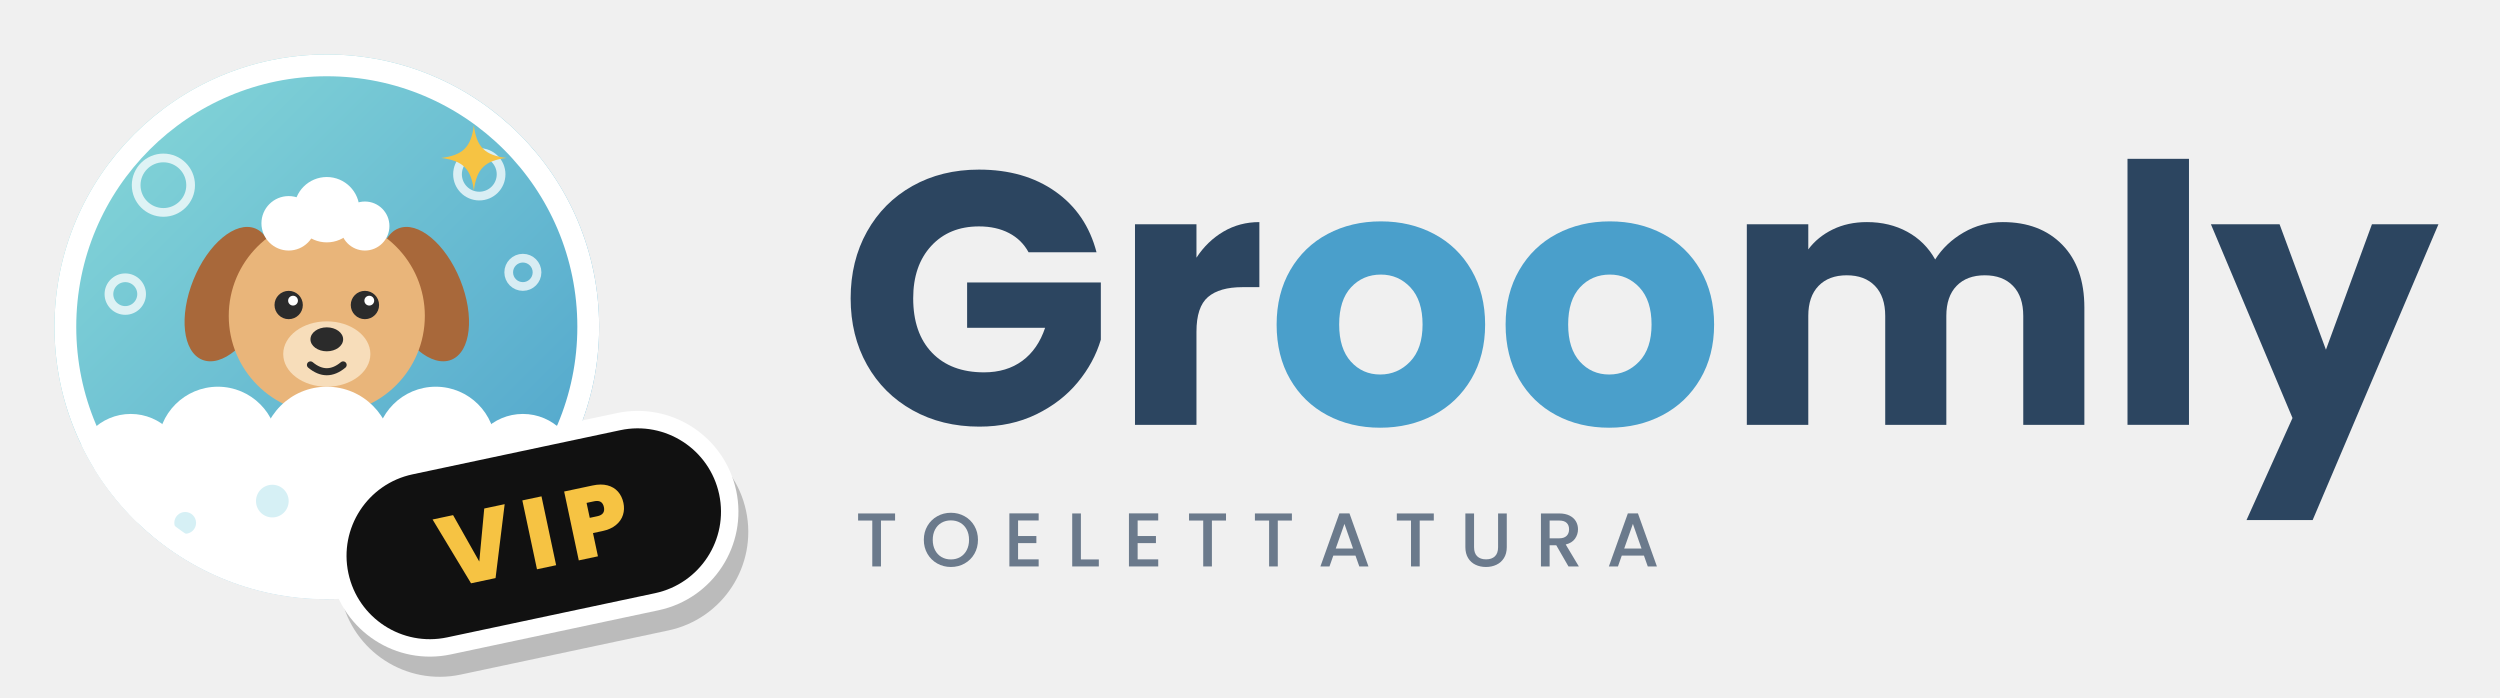
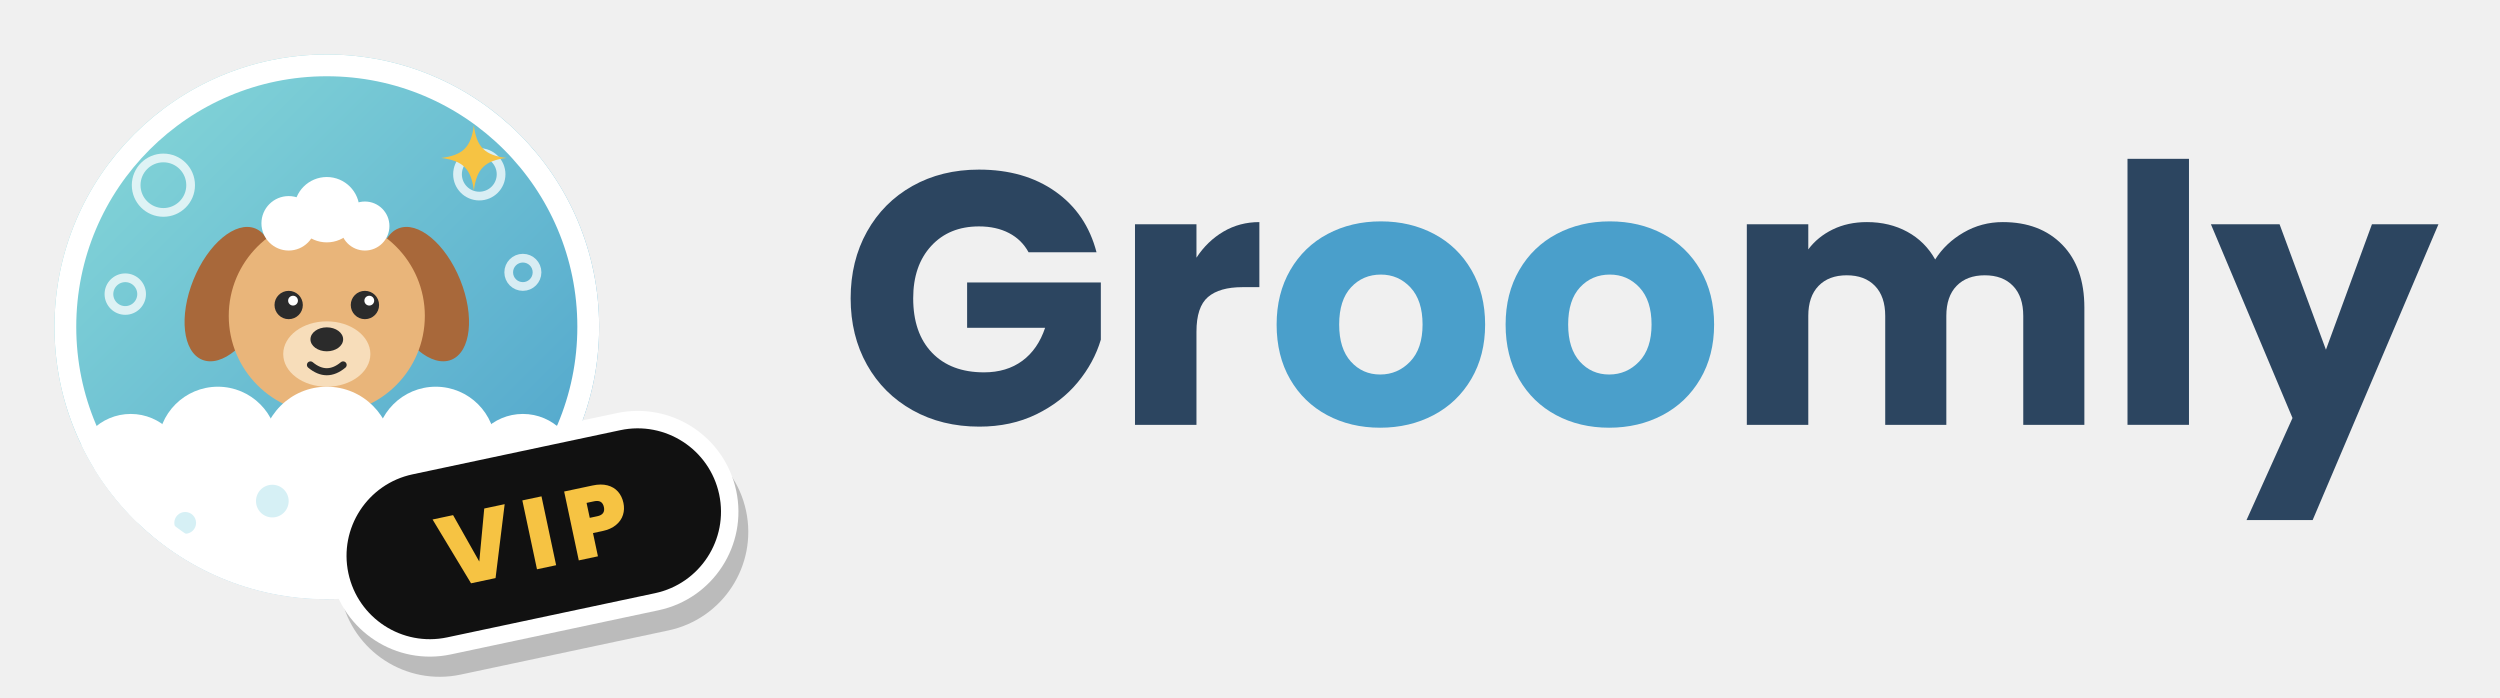
<svg xmlns="http://www.w3.org/2000/svg" viewBox="0 0 459 128" width="1377" height="384">
  <g transform="translate(10 10)">
    <defs>
      <clipPath id="groomly-vip-logo-orizzontale-clip">
        <circle cx="50" cy="50" r="50" />
      </clipPath>
      <linearGradient id="groomly-vip-logo-orizzontale-grad" x1="0" y1="0" x2="1" y2="1">
        <stop offset="0" stop-color="#8ADBD9" />
        <stop offset="1" stop-color="#4A9FCB" />
      </linearGradient>
    </defs>
    <g clip-path="url(#groomly-vip-logo-orizzontale-clip)">
      <rect width="100" height="100" fill="url(#groomly-vip-logo-orizzontale-grad)" />
      <g fill="none" stroke="#fff" stroke-opacity=".75" stroke-width="1.6">
        <circle cx="20" cy="24" r="5" />
        <circle cx="78" cy="22" r="4" />
        <circle cx="86" cy="40" r="2.6" />
        <circle cx="13" cy="44" r="3" />
      </g>
      <ellipse cx="32" cy="44" rx="7" ry="13" transform="rotate(22 32 44)" fill="#A8683A" />
      <ellipse cx="68" cy="44" rx="7" ry="13" transform="rotate(-22 68 44)" fill="#A8683A" />
      <circle cx="50" cy="48" r="18" fill="#E9B57A" />
      <circle cx="43" cy="46" r="2.6" fill="#2B2B2B" />
      <circle cx="57" cy="46" r="2.6" fill="#2B2B2B" />
      <circle cx="43.8" cy="45.2" r=".9" fill="#fff" />
      <circle cx="57.8" cy="45.2" r=".9" fill="#fff" />
      <ellipse cx="50" cy="55" rx="8" ry="6" fill="#F7DDBA" />
      <ellipse cx="50" cy="52.3" rx="3" ry="2.2" fill="#2B2B2B" />
      <path d="M47 57 Q50 59.5 53 57" fill="none" stroke="#2B2B2B" stroke-width="1.3" stroke-linecap="round" />
      <g fill="#fff">
        <circle cx="43" cy="31" r="5" />
        <circle cx="50" cy="28.5" r="6" />
        <circle cx="57" cy="31.5" r="4.5" />
      </g>
      <path class="vip-scintilla" transform="translate(77 19) scale(0.5)" d="M0 -12 C 1 -4, 4 -1, 12 0 C 4 1, 1 4, 0 12 C -1 4, -4 1, -12 0 C -4 -1, -1 -4, 0 -12 Z" fill="#F6C343" />
      <g fill="#fff">
        <rect x="0" y="76" width="100" height="30" />
        <circle cx="14" cy="76" r="10" />
        <circle cx="30" cy="72" r="11" />
        <circle cx="50" cy="73" r="12" />
        <circle cx="70" cy="72" r="11" />
        <circle cx="86" cy="76" r="10" />
      </g>
      <g fill="#D6F0F5">
        <circle cx="40" cy="82" r="3" />
        <circle cx="62" cy="85" r="2.4" />
        <circle cx="24" cy="86" r="2" />
      </g>
    </g>
    <circle cx="50" cy="50" r="48" fill="none" stroke="#fff" stroke-width="4" />
  </g>
  <g class="vip-bollino" transform="translate(98.00 98.00) rotate(-12) scale(1.000)">
    <rect x="-37.0" y="-14.5" width="76.0" height="37.0" rx="18.5" fill="#000" fill-opacity=".22" />
    <rect x="-38.0" y="-18.5" width="76.0" height="37.0" rx="18.5" fill="#fff" />
    <rect x="-34.8" y="-15.3" width="69.6" height="30.6" rx="15.3" fill="#111111" />
    <path d="M-4.098 -6.427 -8.554 6.5H-13.156L-17.63 -6.427H-13.779L-10.846 2.906L-7.93 -6.427Z M2.815 -6.427V6.5H-0.779V-6.427Z M12.441 2.136H10.662V6.5H7.068V-6.427H12.441Q13.999 -6.427 15.09 -5.877Q16.181 -5.327 16.731 -4.355Q17.281 -3.383 17.281 -2.118Q17.281 -0.944 16.74 0.018Q16.2 0.981 15.109 1.559Q14.018 2.136 12.441 2.136ZM13.614 -2.118Q13.614 -3.53 12.092 -3.53H10.662V-0.724H12.092Q13.614 -0.724 13.614 -2.118Z" fill="#F6C343" />
  </g>
  <g transform="translate(22 0)">
    <path d="M166.848 46.32Q165.594 44.01 163.251 42.789Q160.908 41.568 157.74 41.568Q152.262 41.568 148.962 45.165Q145.662 48.762 145.662 54.768Q145.662 61.17 149.127 64.767Q152.592 68.364 158.664 68.364Q162.822 68.364 165.693 66.252Q168.564 64.14 169.884 60.18H155.562V51.864H180.114V62.358Q178.86 66.582 175.857 70.212Q172.854 73.842 168.234 76.086Q163.614 78.33 157.806 78.33Q150.942 78.33 145.563 75.327Q140.184 72.324 137.181 66.978Q134.178 61.632 134.178 54.768Q134.178 47.904 137.181 42.525Q140.184 37.146 145.53 34.143Q150.876 31.14 157.74 31.14Q166.056 31.14 171.765 35.166Q177.474 39.192 179.322 46.32Z" fill="#2C4560" />
    <path d="M209.22 40.776V52.722H206.118Q201.894 52.722 199.782 54.537Q197.67 56.352 197.67 60.906V78.0H186.384V41.172H197.67V47.31Q199.65 44.274 202.62 42.525Q205.59 40.776 209.22 40.776Z" fill="#2C4560" />
    <path d="M212.388 59.586Q212.388 53.91 214.896 49.587Q217.404 45.264 221.76 42.954Q226.116 40.644 231.528 40.644Q236.94 40.644 241.296 42.954Q245.652 45.264 248.16 49.587Q250.668 53.91 250.668 59.586Q250.668 65.262 248.127 69.585Q245.586 73.908 241.197 76.218Q236.808 78.528 231.396 78.528Q225.984 78.528 221.661 76.218Q217.338 73.908 214.863 69.618Q212.388 65.328 212.388 59.586ZM239.184 59.586Q239.184 55.164 236.973 52.788Q234.762 50.412 231.528 50.412Q228.228 50.412 226.05 52.755Q223.872 55.098 223.872 59.586Q223.872 64.008 226.017 66.384Q228.162 68.76 231.396 68.76Q234.63 68.76 236.907 66.384Q239.184 64.008 239.184 59.586Z" fill="#4A9FCB" />
    <path d="M254.43 59.586Q254.43 53.91 256.938 49.587Q259.446 45.264 263.802 42.954Q268.158 40.644 273.57 40.644Q278.982 40.644 283.338 42.954Q287.694 45.264 290.202 49.587Q292.71 53.91 292.71 59.586Q292.71 65.262 290.169 69.585Q287.628 73.908 283.239 76.218Q278.85 78.528 273.438 78.528Q268.026 78.528 263.703 76.218Q259.38 73.908 256.905 69.618Q254.43 65.328 254.43 59.586ZM281.226 59.586Q281.226 55.164 279.015 52.788Q276.804 50.412 273.57 50.412Q270.27 50.412 268.092 52.755Q265.914 55.098 265.914 59.586Q265.914 64.008 268.059 66.384Q270.204 68.76 273.438 68.76Q276.672 68.76 278.949 66.384Q281.226 64.008 281.226 59.586Z" fill="#4A9FCB" />
    <path d="M360.69 56.484V78.0H349.47V58.002Q349.47 54.438 347.589 52.491Q345.708 50.544 342.408 50.544Q339.108 50.544 337.227 52.491Q335.346 54.438 335.346 58.002V78.0H324.126V58.002Q324.126 54.438 322.245 52.491Q320.364 50.544 317.064 50.544Q313.764 50.544 311.883 52.491Q310.002 54.438 310.002 58.002V78.0H298.716V41.172H310.002V45.792Q311.718 43.482 314.49 42.129Q317.262 40.776 320.76 40.776Q324.918 40.776 328.185 42.558Q331.452 44.34 333.3 47.64Q335.214 44.604 338.514 42.69Q341.814 40.776 345.708 40.776Q352.572 40.776 356.631 44.934Q360.69 49.092 360.69 56.484Z" fill="#2C4560" />
    <path d="M379.896 29.16V78.0H368.61V29.16Z" fill="#2C4560" />
    <path d="M425.7 41.172 402.6 95.49H390.456L398.904 76.746L383.922 41.172H396.528L405.042 64.206L413.49 41.172Z" fill="#2C4560" />
-     <g fill="#6B7A8C">
-       <path d="M142.336 94.27V95.572H139.746V104.0H138.15V95.572H135.546V94.27Z" />
-       <path d="M147.614 99.114Q147.614 97.686 148.279 96.552Q148.944 95.418 150.085 94.781Q151.226 94.144 152.584 94.144Q153.956 94.144 155.097 94.781Q156.238 95.418 156.896 96.552Q157.554 97.686 157.554 99.114Q157.554 100.542 156.896 101.683Q156.238 102.824 155.097 103.461Q153.956 104.098 152.584 104.098Q151.226 104.098 150.085 103.461Q148.944 102.824 148.279 101.683Q147.614 100.542 147.614 99.114ZM155.916 99.114Q155.916 98.036 155.489 97.224Q155.062 96.412 154.306 95.978Q153.55 95.544 152.584 95.544Q151.618 95.544 150.862 95.978Q150.106 96.412 149.679 97.224Q149.252 98.036 149.252 99.114Q149.252 100.192 149.679 101.011Q150.106 101.83 150.862 102.271Q151.618 102.712 152.584 102.712Q153.55 102.712 154.306 102.271Q155.062 101.83 155.489 101.011Q155.916 100.192 155.916 99.114Z" />
-       <path d="M164.918 95.558V98.414H168.278V99.716H164.918V102.698H168.698V104.0H163.322V94.256H168.698V95.558Z" />
-       <path d="M176.454 102.712H179.744V104.0H174.858V94.27H176.454Z" />
-       <path d="M186.87 95.558V98.414H190.23V99.716H186.87V102.698H190.65V104.0H185.274V94.256H190.65V95.558Z" />
-       <path d="M203.096 94.27V95.572H200.506V104.0H198.91V95.572H196.306V94.27Z" />
-       <path d="M215.192 94.27V95.572H212.602V104.0H211.006V95.572H208.402V94.27Z" />
-       <path d="M226.868 102.012H222.794L222.094 104.0H220.428L223.914 94.256H225.762L229.248 104.0H227.568ZM226.42 100.71 224.838 96.188 223.242 100.71Z" />
-       <path d="M241.246 94.27V95.572H238.656V104.0H237.06V95.572H234.456V94.27Z" />
-       <path d="M248.638 94.27V100.472Q248.638 101.578 249.219 102.138Q249.8 102.698 250.836 102.698Q251.886 102.698 252.467 102.138Q253.048 101.578 253.048 100.472V94.27H254.644V100.444Q254.644 101.634 254.126 102.46Q253.608 103.286 252.74 103.692Q251.872 104.098 250.822 104.098Q249.772 104.098 248.911 103.692Q248.05 103.286 247.546 102.46Q247.042 101.634 247.042 100.444V94.27Z" />
-       <path d="M265.97 104.0 263.73 100.108H262.512V104.0H260.916V94.27H264.276Q265.396 94.27 266.173 94.662Q266.95 95.054 267.335 95.712Q267.72 96.37 267.72 97.182Q267.72 98.134 267.167 98.911Q266.614 99.688 265.466 99.968L267.874 104.0ZM262.512 98.834H264.276Q265.172 98.834 265.627 98.386Q266.082 97.938 266.082 97.182Q266.082 96.426 265.634 95.999Q265.186 95.572 264.276 95.572H262.512Z" />
-       <path d="M279.83 102.012H275.756L275.056 104.0H273.39L276.876 94.256H278.724L282.21 104.0H280.53ZM279.382 100.71 277.8 96.188 276.204 100.71Z" />
-     </g>
  </g>
</svg>
